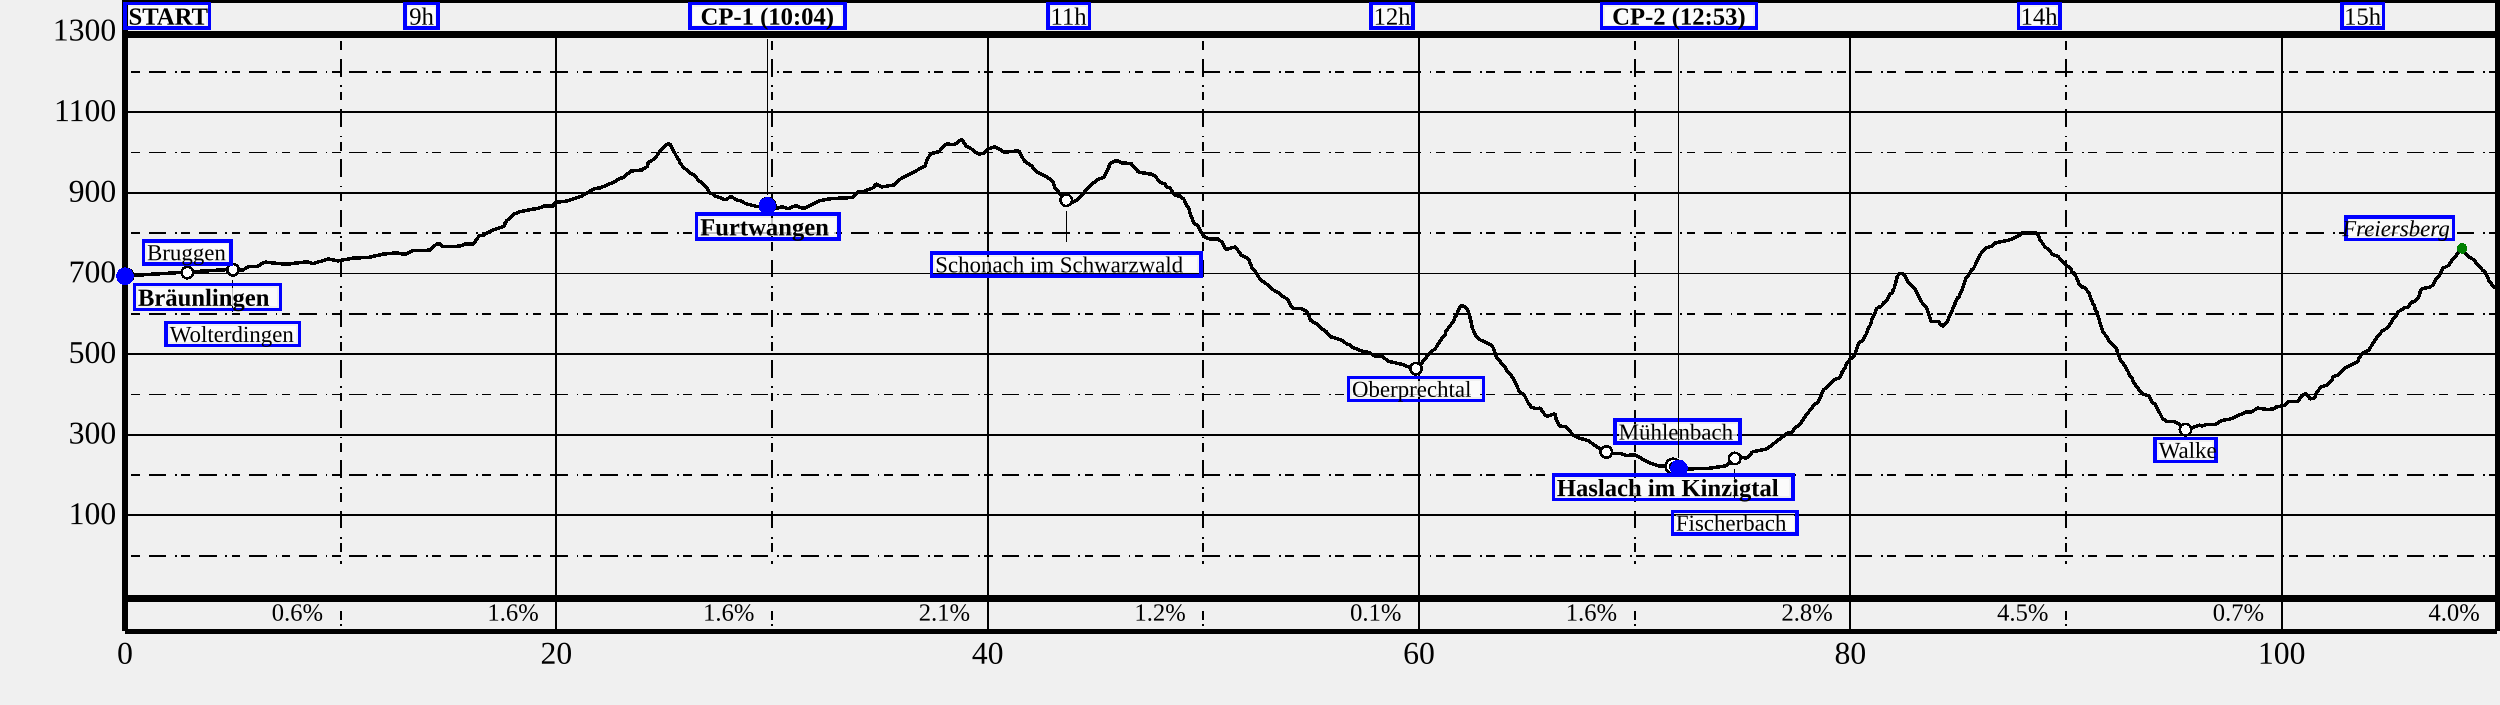
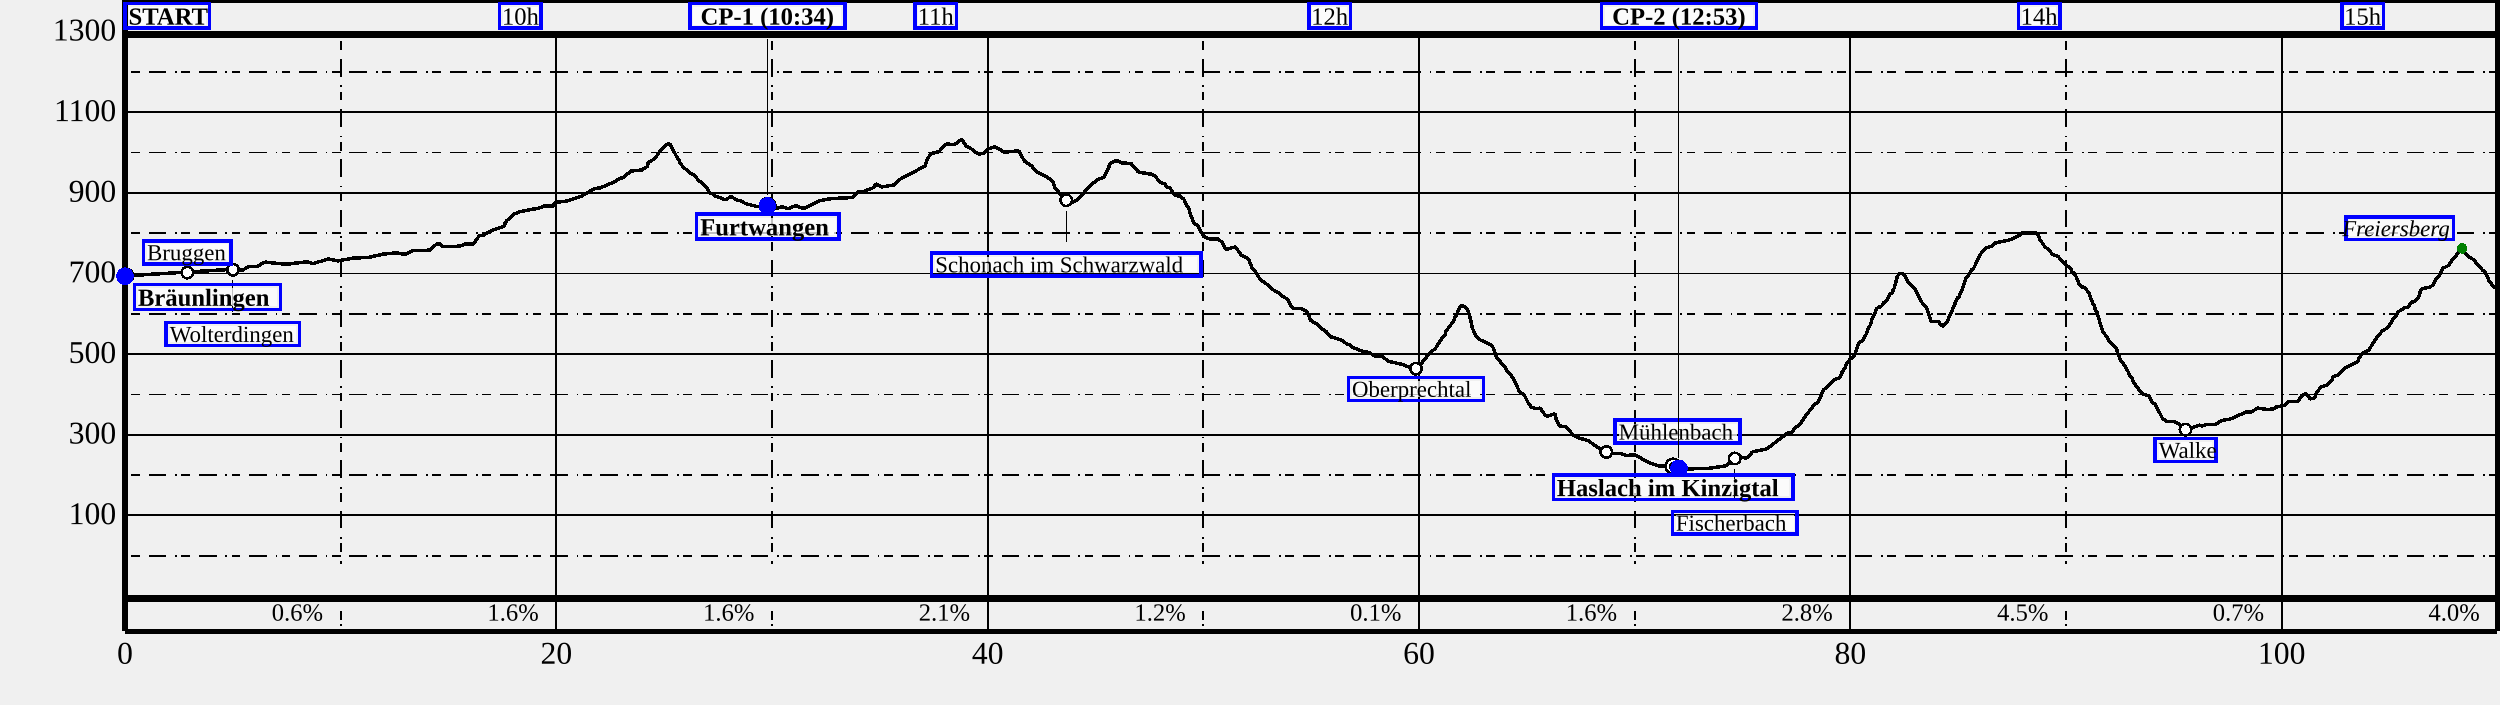
<svg xmlns="http://www.w3.org/2000/svg" height="400" width="1420">
  <g font-size="18" id="world" shape-rendering="crispEdges">
    <g id="BG" />
    <g id="SB" transform="translate(71 360)">
      <text text-anchor="middle" x="0" y="17">
0
</text>
      <text text-anchor="middle" x="245" y="17">
20
</text>
      <text text-anchor="middle" x="490" y="17">
40
</text>
      <text text-anchor="middle" x="735" y="17">
60
</text>
      <text text-anchor="middle" x="980" y="17">
80
</text>
      <text text-anchor="middle" x="1225" y="17">
100
</text>
    </g>
    <g id="SD" transform="translate(71 0)">
      <path d="M0,0 L1347.5,0" stroke="black" stroke-width="3" />
      <path d="M0,0 L0,358.5" stroke="black" stroke-width="3" />
      <path d="M0,358.5 L1347.5,358.5" stroke="black" stroke-width="3" />
      <path d="M1347.5,0 L1347.5,358.5" stroke="black" stroke-width="3" />
      <path d="M0,358.5 L1347.5,358.5" stroke="black" stroke-width="1" />
      <path d="M0,20 L0,358.5" stroke="black" stroke-width="1" />
      <path d="M245,20 L245,358.5" stroke="black" stroke-width="1" />
      <path d="M490,20 L490,358.5" stroke="black" stroke-width="1" />
      <path d="M735,20 L735,358.5" stroke="black" stroke-width="1" />
      <path d="M980,20 L980,358.5" stroke="black" stroke-width="1" />
      <path d="M1225,20 L1225,358.5" stroke="black" stroke-width="1" />
      <path d="M122.5,20 L122.5,320.5" stroke="black" stroke-dasharray="1.0,2.5,5.0,5.0,10.0,5.0" />
      <path d="M367.5,20 L367.5,320.5" stroke="black" stroke-dasharray="1.0,2.5,5.0,5.0,10.0,5.0" />
      <path d="M612.5,20 L612.5,320.5" stroke="black" stroke-dasharray="1.0,2.5,5.0,5.0,10.0,5.0" />
      <path d="M857.5,20 L857.5,320.5" stroke="black" stroke-dasharray="1.0,2.5,5.0,5.0,10.0,5.0" />
      <path d="M1102.5,20 L1102.5,320.5" stroke="black" stroke-dasharray="1.0,2.5,5.0,5.0,10.0,5.0" />
      <path d="M1347.5,20 L1347.5,320.5" stroke="black" stroke-dasharray="1.0,2.5,5.0,5.0,10.0,5.0" />
      <path d="M0,338.5 L1347.5,338.5" stroke="black" stroke-width="1" />
      <path d="M0,292.714 L1347.5,292.714" stroke="black" stroke-width="1" />
      <path d="M0,246.929 L1347.5,246.929" stroke="black" stroke-width="1" />
      <path d="M0,201.143 L1347.5,201.143" stroke="black" stroke-width="1" />
      <path d="M0,155.357 L1347.5,155.357" stroke="black" stroke-width="1" />
      <path d="M0,109.571 L1347.5,109.571" stroke="black" stroke-width="1" />
      <path d="M0,63.786 L1347.5,63.786" stroke="black" stroke-width="1" />
      <path d="M0,18 L1347.5,18" stroke="black" stroke-width="1" />
      <path d="M0,315.607 L1347.5,315.607" stroke="black" stroke-dasharray="1.0,2.5,5.0,5.0,10.0,5.0" />
      <path d="M0,269.821 L1347.5,269.821" stroke="black" stroke-dasharray="1.0,2.5,5.0,5.0,10.0,5.0" />
      <path d="M0,224.036 L1347.5,224.036" stroke="black" stroke-dasharray="1.0,2.5,5.0,5.0,10.0,5.0" />
      <path d="M0,178.25 L1347.5,178.25" stroke="black" stroke-dasharray="1.0,2.5,5.0,5.0,10.0,5.0" />
      <path d="M0,132.464 L1347.5,132.464" stroke="black" stroke-dasharray="1.0,2.5,5.0,5.0,10.0,5.0" />
      <path d="M0,86.679 L1347.5,86.679" stroke="black" stroke-dasharray="1.0,2.5,5.0,5.0,10.0,5.0" />
      <path d="M0,40.893 L1347.5,40.893" stroke="black" stroke-dasharray="1.0,2.5,5.0,5.0,10.0,5.0" />
      <path d="M0,-4.893 L1347.5,-4.893" stroke="black" stroke-dasharray="1.0,2.5,5.0,5.0,10.0,5.0" />
      <path d="M0,20 L1347.5,20" stroke="black" stroke-width="3" />
      <text font-size="14" text-anchor="end" x="112.5" y="352.5">
0.6%
</text>
      <text font-size="14" text-anchor="end" x="235" y="352.5">
1.6%
</text>
      <text font-size="14" text-anchor="end" x="357.5" y="352.5">
1.6%
</text>
      <text font-size="14" text-anchor="end" x="480" y="352.5">
2.1%
</text>
      <text font-size="14" text-anchor="end" x="602.5" y="352.5">
1.2%
</text>
      <text font-size="14" text-anchor="end" x="725" y="352.5">
0.1%
</text>
      <text font-size="14" text-anchor="end" x="847.5" y="352.5">
1.6%
</text>
      <text font-size="14" text-anchor="end" x="970" y="352.5">
2.8%
</text>
      <text font-size="14" text-anchor="end" x="1092.5" y="352.5">
4.5%
</text>
      <text font-size="14" text-anchor="end" x="1215" y="352.5">
0.7%
</text>
      <text font-size="14" text-anchor="end" x="1337.5" y="352.5">
4.0%
</text>
      <path d="M122.5,355.5 L122.5,340.5" stroke="black" stroke-dasharray="1.0,2.5,5.0,5.0,10.0,5.0" />
      <path d="M367.5,355.5 L367.5,340.5" stroke="black" stroke-dasharray="1.0,2.5,5.0,5.0,10.0,5.0" />
      <path d="M612.5,355.5 L612.5,340.5" stroke="black" stroke-dasharray="1.0,2.5,5.0,5.0,10.0,5.0" />
      <path d="M857.5,355.5 L857.5,340.5" stroke="black" stroke-dasharray="1.0,2.5,5.0,5.0,10.0,5.0" />
      <path d="M1102.5,355.5 L1102.5,340.5" stroke="black" stroke-dasharray="1.0,2.5,5.0,5.0,10.0,5.0" />
      <path d="M1347.5,355.5 L1347.5,340.5" stroke="black" stroke-dasharray="1.0,2.5,5.0,5.0,10.0,5.0" />
      <path d="M0,340.5 L1347.5,340.5" stroke="black" stroke-width="3" />
      <path d="M0.0,156.7 L58.5,153.1 L67.0,153.3 L70.4,151.3 L75.1,151.5 L78.1,149.4 L79.8,148.9 L91.5,150.1 L103.3,148.7 L106.9,149.7 L115.5,147.1 L120.9,148.2 L130.0,146.5 L137.9,146.3 L146.9,144.3 L154.4,143.6 L159.0,144.5 L163.4,142.4 L173.4,142.1 L175.2,139.8 L177.9,138.3 L178.9,138.4 L180.2,139.9 L183.1,140.1 L190.3,139.8 L193.1,138.6 L198.0,138.5 L201.3,133.8 L203.3,133.7 L208.7,130.8 L215.3,128.6 L216.0,126.4 L216.8,125.4 L220.9,121.6 L224.3,120.2 L235.1,118.2 L238.0,117.1 L243.0,117.1 L244.5,114.9 L251.0,114.2 L259.0,111.6 L266.5,107.2 L270.3,106.6 L278.2,103.2 L280.9,101.3 L283.2,100.8 L287.3,97.1 L293.5,96.6 L296.6,94.6 L297.2,92.2 L300.9,90.2 L303.4,86.5 L307.3,82.2 L308.4,81.8 L309.6,81.8 L313.8,89.9 L314.6,90.5 L315.3,92.6 L317.1,95.0 L320.5,97.6 L320.9,98.4 L323.3,99.3 L326.1,103.0 L326.9,103.0 L330.2,106.3 L332.2,109.6 L333.7,110.1 L334.5,111.0 L340.2,113.2 L341.5,113.2 L344.3,111.6 L347.3,113.6 L349.8,114.1 L352.6,115.7 L358.6,117.2 L362.0,117.6 L365.1,117.1 L369.2,118.5 L373.4,117.4 L376.7,118.5 L381.0,116.7 L385.3,118.5 L394.9,113.9 L401.2,112.8 L413.0,112.2 L416.5,109.0 L419.2,108.9 L425.3,106.5 L426.3,104.4 L429.8,106.2 L436.8,105.0 L440.4,101.7 L454.4,94.3 L455.7,90.6 L457.6,87.3 L462.4,86.1 L465.1,82.9 L466.6,81.9 L471.4,82.0 L473.9,79.9 L475.4,79.4 L478.1,83.3 L480.2,84.1 L482.8,86.3 L485.2,87.5 L487.7,87.1 L490.3,84.6 L493.5,83.5 L494.5,83.5 L499.4,86.4 L507.2,85.7 L508.0,86.2 L510.8,91.4 L515.1,94.4 L517.6,97.6 L523.8,100.6 L527.0,103.1 L528.3,106.9 L530.2,108.8 L530.5,109.6 L534.8,114.0 L537.4,115.3 L540.8,113.6 L547.4,106.4 L552.2,102.0 L556.1,100.7 L558.8,95.1 L559.3,93.0 L562.5,91.3 L563.5,91.1 L566.0,92.5 L571.5,92.9 L575.6,97.7 L583.8,99.1 L585.9,100.9 L586.9,102.7 L589.2,104.2 L590.7,104.5 L591.5,106.1 L593.4,106.6 L596.4,111.0 L599.5,111.4 L600.7,112.6 L601.1,112.4 L602.8,116.2 L604.4,118.5 L604.9,121.2 L607.2,126.7 L609.6,128.5 L611.0,131.6 L612.4,133.6 L614.1,135.1 L616.7,135.8 L620.6,135.7 L623.1,137.5 L625.0,141.1 L625.7,141.6 L630.7,140.2 L634.2,145.1 L637.6,146.7 L638.5,147.9 L640.3,152.6 L641.8,153.9 L645.0,159.1 L647.7,160.7 L651.7,164.4 L655.6,166.4 L657.0,168.1 L659.4,169.4 L660.8,170.8 L662.6,174.3 L663.5,175.2 L667.8,175.2 L671.0,176.7 L672.3,178.6 L673.1,181.5 L673.5,182.0 L678.0,184.7 L678.4,185.7 L682.2,188.3 L684.9,191.3 L691.7,193.4 L694.1,195.6 L696.0,195.9 L697.2,197.2 L702.6,199.4 L706.5,200.2 L709.9,202.2 L714.5,202.7 L717.7,205.3 L725.4,206.9 L730.5,209.0 L734.6,208.5 L735.7,207.7 L737.5,204.8 L740.1,201.8 L742.7,199.1 L744.0,198.4 L748.3,191.7 L749.7,190.5 L750.2,188.3 L754.5,182.5 L755.8,179.2 L756.3,179.2 L758.0,174.6 L759.3,173.6 L761.4,174.4 L762.4,175.6 L763.9,179.8 L765.2,186.1 L767.1,190.4 L769.9,193.1 L775.6,195.7 L777.2,197.6 L778.7,202.2 L779.5,203.5 L780.7,204.5 L781.5,206.4 L783.9,208.6 L785.3,211.1 L787.5,213.3 L787.9,214.5 L788.5,215.0 L792.3,222.9 L794.7,224.2 L797.5,229.8 L798.2,230.3 L798.4,231.1 L801.3,232.2 L803.9,231.8 L806.4,235.5 L807.8,236.5 L812.1,235.0 L813.0,238.4 L814.9,241.9 L818.8,242.5 L822.3,246.9 L826.3,248.9 L831.0,250.2 L836.5,254.1 L844.3,257.4 L849.6,257.7 L852.8,258.8 L857.5,258.2 L865.7,262.9 L871.9,264.8 L875.9,264.4 L885.4,266.4 L899.5,266.0 L909.0,264.7 L912.8,262.0 L915.7,259.1 L920.8,260.2 L923.4,258.3 L924.1,256.9 L924.7,256.6 L932.7,254.9 L944.6,245.7 L946.9,245.6 L948.3,243.2 L951.0,241.5 L954.6,236.1 L958.2,231.7 L958.6,230.5 L961.4,228.5 L963.2,225.4 L964.5,221.7 L971.1,215.6 L973.9,214.5 L975.1,212.2 L975.3,211.2 L977.2,208.8 L977.8,206.3 L979.1,205.6 L979.7,204.0 L982.1,202.5 L984.8,194.6 L987.0,193.4 L989.2,189.4 L990.5,185.7 L991.5,184.5 L992.2,181.5 L994.1,177.5 L994.8,175.4 L996.5,174.2 L997.1,174.4 L998.3,173.2 L998.6,172.2 L1000.8,170.5 L1002.6,166.9 L1003.8,166.6 L1004.3,164.7 L1004.9,163.7 L1006.6,157.3 L1007.8,155.3 L1009.3,155.3 L1011.0,156.6 L1012.8,160.1 L1016.6,163.9 L1020.4,171.5 L1023.1,174.3 L1025.7,182.0 L1026.0,182.6 L1030.1,182.6 L1030.9,184.2 L1032.5,185.3 L1035.2,182.8 L1035.8,180.5 L1037.3,177.5 L1039.4,172.6 L1039.6,171.6 L1041.0,169.0 L1042.0,168.6 L1042.2,167.0 L1043.2,165.1 L1045.8,157.5 L1046.9,156.9 L1048.7,153.4 L1050.0,152.4 L1054.1,144.1 L1055.4,142.7 L1057.0,140.9 L1060.5,139.8 L1061.9,138.1 L1071.5,136.0 L1075.9,133.8 L1077.3,132.4 L1085.8,132.4 L1087.0,134.3 L1087.6,135.9 L1090.5,140.2 L1092.5,141.6 L1094.7,144.3 L1098.1,145.8 L1102.6,150.8 L1104.9,152.0 L1106.1,154.9 L1106.9,155.0 L1108.4,157.4 L1109.9,161.4 L1111.5,162.9 L1112.7,163.1 L1115.5,166.2 L1116.6,169.6 L1118.0,172.9 L1118.4,172.9 L1119.4,176.8 L1119.9,176.8 L1122.7,186.4 L1123.6,188.7 L1123.9,188.7 L1125.3,191.2 L1125.8,191.2 L1126.9,193.9 L1130.8,197.4 L1131.3,198.4 L1131.7,200.3 L1133.8,205.3 L1135.2,206.3 L1135.4,207.3 L1136.2,207.7 L1137.0,210.2 L1137.8,211.1 L1138.9,213.9 L1140.0,214.9 L1140.9,217.0 L1142.6,219.8 L1143.1,219.8 L1143.8,221.4 L1145.6,223.5 L1149.8,225.0 L1151.4,228.5 L1153.2,229.6 L1157.3,237.7 L1160.1,239.5 L1164.1,239.5 L1167.0,241.1 L1168.3,243.0 L1171.1,243.8 L1178.4,241.5 L1179.8,241.9 L1182.0,241.2 L1187.5,241.1 L1190.9,238.8 L1195.9,238.0 L1205.2,233.8 L1207.6,234.0 L1211.5,231.8 L1217.3,232.6 L1221.1,232.1 L1221.6,231.3 L1226.6,230.2 L1229.1,227.9 L1233.7,228.2 L1234.4,227.8 L1236.3,224.8 L1238.1,223.7 L1238.6,223.6 L1241.2,226.5 L1243.0,226.3 L1244.0,225.5 L1244.3,223.8 L1247.3,219.7 L1250.4,218.9 L1253.7,215.6 L1254.3,213.9 L1256.7,213.2 L1260.2,209.5 L1268.2,205.4 L1268.8,203.6 L1270.8,200.8 L1274.4,198.9 L1279.6,190.8 L1282.2,188.0 L1285.0,186.2 L1287.0,183.6 L1288.0,181.3 L1290.2,179.4 L1290.9,177.3 L1295.2,174.6 L1296.5,174.6 L1299.0,171.5 L1300.0,171.5 L1302.6,169.3 L1303.9,165.0 L1305.1,163.9 L1309.4,163.0 L1310.9,161.8 L1312.4,158.7 L1314.1,157.0 L1316.7,152.3 L1319.6,150.9 L1323.1,145.9 L1323.6,145.9 L1324.6,144.2 L1326.8,142.1 L1327.8,142.2 L1330.7,145.4 L1334.6,147.9 L1335.4,149.5 L1337.8,151.6 L1339.3,153.8 L1340.4,154.2 L1343.2,160.4 L1343.6,160.4 L1344.7,162.4 L1347.4,164.2 L1347.4,164.2" fill="transparent" id="track" stroke="black" stroke-linejoin="miter" stroke-miterlimit="1" stroke-width="2" />
      <g>
        <g />
        <g transform="translate(1270.938 17)">
          <rect fill="white" fill-opacity="0.75" height="10" id="label-bg" width="19.625" x="-9.812" y="-13" />
          <rect fill="none" height="14" id="label-dbg" stroke="blue" stroke-width="2" width="23.625" x="-11.812" y="-15" />
          <text font-size="14.0" font-style="normal" font-weight="normal" id="" text-anchor="middle" x="0.000" y="-3.000">
15h
</text>
        </g>
        <g />
        <g transform="translate(1087.188 17)">
          <rect fill="white" fill-opacity="0.75" height="10" id="label-bg" width="19.625" x="-9.812" y="-13" />
          <rect fill="none" height="14" id="label-dbg" stroke="blue" stroke-width="2" width="23.625" x="-11.812" y="-15" />
          <text font-size="14.0" font-style="normal" font-weight="normal" id="" text-anchor="middle" x="0.000" y="-3.000">
14h
</text>
        </g>
        <g />
-         <g transform="translate(719.6875 17)">
+         <g transform="translate(684.2305 17)">
          <rect fill="white" fill-opacity="0.75" height="10" id="label-bg" width="19.625" x="-9.812" y="-13" />
          <rect fill="none" height="14" id="label-dbg" stroke="blue" stroke-width="2" width="23.625" x="-11.812" y="-15" />
          <text font-size="14.0" font-style="normal" font-weight="normal" id="" text-anchor="middle" x="0.000" y="-3.000">
12h
</text>
        </g>
        <g />
-         <g transform="translate(535.9375 17)">
+         <g transform="translate(460.4918 17)">
          <rect fill="white" fill-opacity="0.75" height="10" id="label-bg" width="19.625" x="-9.812" y="-13" />
          <rect fill="none" height="14" id="label-dbg" stroke="blue" stroke-width="2" width="23.625" x="-11.812" y="-15" />
          <text font-size="14.0" font-style="normal" font-weight="normal" id="" text-anchor="middle" x="0.000" y="-3.000">
11h
</text>
        </g>
        <g />
-         <g transform="translate(168.4375 17)">
-           <rect fill="white" fill-opacity="0.75" height="10" id="label-bg" width="14.817" x="-7.409" y="-13" />
-           <rect fill="none" height="14" id="label-dbg" stroke="blue" stroke-width="2" width="18.817" x="-9.409" y="-15" />
-           <text font-size="14.0" font-style="normal" font-weight="normal" id="" text-anchor="middle" x="0.000" y="-3.000">
-  9h
+         <g transform="translate(224.5833 17)">
+           <rect fill="white" fill-opacity="0.75" height="10" id="label-bg" width="19.625" x="-9.812" y="-13" />
+           <rect fill="none" height="14" id="label-dbg" stroke="blue" stroke-width="2" width="23.625" x="-11.812" y="-15" />
+           <text font-size="14.0" font-style="normal" font-weight="normal" id="" text-anchor="middle" x="0.000" y="-3.000">
+ 10h
</text>
        </g>
        <g>
          <circle cx="1327.479" cy="141.141" fill="Green" id="13/wp" r="3" />
        </g>
        <g transform="translate(1327.479 141.1407)">
          <rect fill="white" fill-opacity="0.75" height="9" id="label-bg" width="57.019" x="-64.019" y="-16" />
          <rect fill="none" height="13" id="label-dbg" stroke="blue" stroke-width="2" width="61.019" x="-66.019" y="-18" />
          <text font-size="13.0" font-style="italic" font-weight="normal" id="13/wp/text" text-anchor="end" x="-7.000" y="-7.000">
Freiersberg
</text>
        </g>
        <g>
          <circle cx="61.305" cy="153.205" fill="Black" id="12/wp" r="4" />
          <circle cx="61.305" cy="153.205" fill="white" id="12/wp-little-white" r="2.5" />
        </g>
        <g transform="translate(61.30526 153.2052)">
          <rect fill="white" fill-opacity="0.75" height="9" id="label-bg" width="71.742" x="-35.871" y="32" />
          <rect fill="none" height="13" id="label-dbg" stroke="blue" stroke-width="2" width="75.742" x="-37.871" y="30" />
          <text font-size="13.0" font-style="normal" font-weight="normal" id="12/wp/text" text-anchor="start" x="-35.871" y="41.000">
Wolterdingen
</text>
        </g>
        <path d="M61.31,177.21 L61.31,159.21" id="link" stroke="black" stroke-linejoin="miter" stroke-miterlimit="1" stroke-width="0.5" />
        <g>
          <circle cx="35.414" cy="154.808" fill="Black" id="11/wp" r="4" />
          <circle cx="35.414" cy="154.808" fill="white" id="11/wp-little-white" r="2.5" />
        </g>
        <g transform="translate(35.41362 154.8077)">
          <rect fill="white" fill-opacity="0.75" height="9" id="label-bg" width="45.802" x="-22.901" y="-16" />
          <rect fill="none" height="13" id="label-dbg" stroke="blue" stroke-width="2" width="49.802" x="-24.901" y="-18" />
          <text font-size="13.0" font-style="normal" font-weight="normal" id="11/wp/text" text-anchor="start" x="-22.901" y="-7.000">
Bruggen
</text>
        </g>
        <g>
          <circle cx="1170.372" cy="244.067" fill="Black" id="10/wp" r="4" />
          <circle cx="1170.372" cy="244.067" fill="white" id="10/wp-little-white" r="2.5" />
        </g>
        <g transform="translate(1170.372 244.067)">
          <rect fill="white" fill-opacity="0.75" height="9" id="label-bg" width="30.407" x="-15.204" y="7" />
          <rect fill="none" height="13" id="label-dbg" stroke="blue" stroke-width="2" width="34.407" x="-17.204" y="5" />
          <text font-size="13.0" font-style="normal" font-weight="normal" id="10/wp/text" text-anchor="start" x="-15.204" y="16.000">
Walke
</text>
        </g>
        <g>
          <circle cx="733.27" cy="209.384" fill="Black" id="9/wp" r="4" />
          <circle cx="733.27" cy="209.384" fill="white" id="9/wp-little-white" r="2.5" />
        </g>
        <g transform="translate(733.2697 209.3843)">
          <rect fill="white" fill-opacity="0.75" height="9" id="label-bg" width="72.743" x="-36.371" y="7" />
          <rect fill="none" height="13" id="label-dbg" stroke="blue" stroke-width="2" width="76.743" x="-38.371" y="5" />
          <text font-size="13.0" font-style="normal" font-weight="normal" id="9/wp/text" text-anchor="start" x="-36.371" y="16.000">
Oberprechtal
</text>
        </g>
        <g>
          <circle cx="914.351" cy="260.412" fill="Black" id="8/wp" r="4" />
          <circle cx="914.351" cy="260.412" fill="white" id="8/wp-little-white" r="2.5" />
        </g>
        <g transform="translate(914.3506 260.4125)">
          <rect fill="white" fill-opacity="0.75" height="9" id="label-bg" width="66.97" x="-33.485" y="32" />
          <rect fill="none" height="13" id="label-dbg" stroke="blue" stroke-width="2" width="70.97" x="-35.485" y="30" />
          <text font-size="13.0" font-style="normal" font-weight="normal" id="8/wp/text" text-anchor="start" x="-33.485" y="41.000">
Fischerbach
</text>
        </g>
        <path d="M914.35,284.41 L914.35,266.41" id="link" stroke="black" stroke-linejoin="miter" stroke-miterlimit="1" stroke-width="0.5" />
        <g>
          <circle cx="841.407" cy="256.704" fill="Black" id="7/wp" r="4" />
          <circle cx="841.407" cy="256.704" fill="white" id="7/wp-little-white" r="2.5" />
        </g>
        <g transform="translate(841.4073 256.7038)">
          <rect fill="white" fill-opacity="0.75" height="9" id="label-bg" width="66.97" x="7" y="-16" />
          <rect fill="none" height="13" id="label-dbg" stroke="blue" stroke-width="2" width="70.97" x="5" y="-18" />
          <text font-size="13.0" font-style="normal" font-weight="normal" id="7/wp/text" text-anchor="start" x="7.000" y="-7.000">
Mühlenbach
</text>
        </g>
        <g>
          <circle cx="534.638" cy="113.715" fill="Black" id="6/wp" r="4" />
          <circle cx="534.638" cy="113.715" fill="white" id="6/wp-little-white" r="2.5" />
        </g>
        <g transform="translate(534.6379 113.715)">
          <rect fill="white" fill-opacity="0.75" height="9" id="label-bg" width="148.87" x="-74.435" y="32" />
          <rect fill="none" height="13" id="label-dbg" stroke="blue" stroke-width="2" width="152.87" x="-76.435" y="30" />
          <text font-size="13.0" font-style="normal" font-weight="normal" id="6/wp/text" text-anchor="start" x="-74.435" y="41.000">
Schonach im Schwarzwald
</text>
        </g>
        <path d="M534.64,137.72 L534.64,119.72" id="link" stroke="black" stroke-linejoin="miter" stroke-miterlimit="1" stroke-width="0.5" />
        <g>
          <circle cx="0.343" cy="156.708" fill="Black" id="5/wp" r="5" />
          <circle cx="0.343" cy="156.708" fill="white" id="5/wp-little-white" r="3.5" />
          <circle cx="0.343" cy="156.708" fill="black" id="5/wp-little-white" r="2.5" />
        </g>
        <g transform="translate(0.3425899 156.7078)">
          <rect fill="white" fill-opacity="0.75" height="10" id="label-bg" width="79.069" x="7" y="7" />
          <rect fill="none" height="14" id="label-dbg" stroke="blue" stroke-width="2" width="83.069" x="5" y="5" />
          <text font-size="14.0" font-style="normal" font-weight="bold" id="5/wp/text" text-anchor="start" x="7.000" y="17.000">
Bräunlingen
</text>
        </g>
        <g>
          <circle cx="879.335" cy="264.808" fill="Black" id="4/wp" r="5" />
          <circle cx="879.335" cy="264.808" fill="white" id="4/wp-little-white" r="3.5" />
          <circle cx="879.335" cy="264.808" fill="black" id="4/wp-little-white" r="2.5" />
        </g>
        <g transform="translate(879.3353 264.8079)">
          <rect fill="white" fill-opacity="0.75" height="10" id="label-bg" width="132.138" x="-66.069" y="7" />
          <rect fill="none" height="14" id="label-dbg" stroke="blue" stroke-width="2" width="136.138" x="-68.069" y="5" />
          <text font-size="14.0" font-style="normal" font-weight="bold" id="4/wp/text" text-anchor="start" x="-66.069" y="17.000">
Haslach im Kinzigtal
</text>
        </g>
        <g>
          <circle cx="365.137" cy="116.691" fill="Black" id="3/wp" r="5" />
          <circle cx="365.137" cy="116.691" fill="white" id="3/wp-little-white" r="3.5" />
          <circle cx="365.137" cy="116.691" fill="black" id="3/wp-little-white" r="2.5" />
        </g>
        <g transform="translate(365.1373 116.6911)">
          <rect fill="white" fill-opacity="0.75" height="10" id="label-bg" width="76.88" x="-38.44" y="7" />
          <rect fill="none" height="14" id="label-dbg" stroke="blue" stroke-width="2" width="80.88" x="-40.44" y="5" />
          <text font-size="14.0" font-style="normal" font-weight="bold" id="3/wp/text" text-anchor="start" x="-38.440" y="17.000">
Furtwangen
</text>
        </g>
        <g>
          <circle cx="882.614" cy="265.998" fill="Blue" id="2/wp" r="5" />
        </g>
        <g transform="translate(882.614 265.9983)">
          <rect fill="white" fill-opacity="0.75" height="10" id="label-bg" width="84.084" x="-42.042" y="-261.998" />
          <rect fill="none" height="14" id="label-dbg" stroke="blue" stroke-width="2" width="88.084" x="-44.042" y="-263.998" />
          <text font-size="14.0" font-style="normal" font-weight="bold" id="" text-anchor="middle" x="-0.000" y="-251.998">
CP-2 (12:53)
</text>
        </g>
        <path d="M882.61,22.00 L882.61,260.00" id="link" stroke="black" stroke-linejoin="miter" stroke-miterlimit="1" stroke-width="0.5" />
        <g>
          <circle cx="364.819" cy="116.943" fill="Blue" id="1/wp" r="5" />
        </g>
        <g transform="translate(364.8191 116.9429)">
          <rect fill="white" fill-opacity="0.75" height="10" id="label-bg" width="84.084" x="-42.042" y="-112.943" />
          <rect fill="none" height="14" id="label-dbg" stroke="blue" stroke-width="2" width="88.084" x="-44.042" y="-114.943" />
          <text font-size="14.0" font-style="normal" font-weight="bold" id="" text-anchor="middle" x="0.000" y="-102.943">
- CP-1 (10:04)
+ CP-1 (10:34)
</text>
        </g>
        <path d="M364.82,22.00 L364.82,110.94" id="link" stroke="black" stroke-linejoin="miter" stroke-miterlimit="1" stroke-width="0.5" />
        <g>
          <circle cx="0" cy="156.868" fill="Blue" id="0/wp" r="5" />
        </g>
        <g transform="translate(0 156.8681)">
          <rect fill="white" fill-opacity="0.75" height="10" id="label-bg" width="43.963" x="2" y="-152.868" />
          <rect fill="none" height="14" id="label-dbg" stroke="blue" stroke-width="2" width="47.963" x="0" y="-154.868" />
          <text font-size="14.0" font-style="normal" font-weight="bold" id="0/wp/text" text-anchor="start" x="2.000" y="-142.868">
START
</text>
        </g>
        <path d="M0.00,22.00 L0.00,150.87" id="link" stroke="black" stroke-linejoin="miter" stroke-miterlimit="1" stroke-width="0.5" />
      </g>
    </g>
    <g id="SL" transform="translate(0 0)">
      <text text-anchor="end" x="66" y="297.714">
100
</text>
      <text text-anchor="end" x="66" y="251.929">
300
</text>
      <text text-anchor="end" x="66" y="206.143">
500
</text>
      <text text-anchor="end" x="66" y="160.357">
700
</text>
      <text text-anchor="end" x="66" y="114.571">
900
</text>
      <text text-anchor="end" x="66" y="68.786">
1100
</text>
      <text text-anchor="end" x="66" y="23">
1300
</text>
    </g>
  </g>
</svg>
